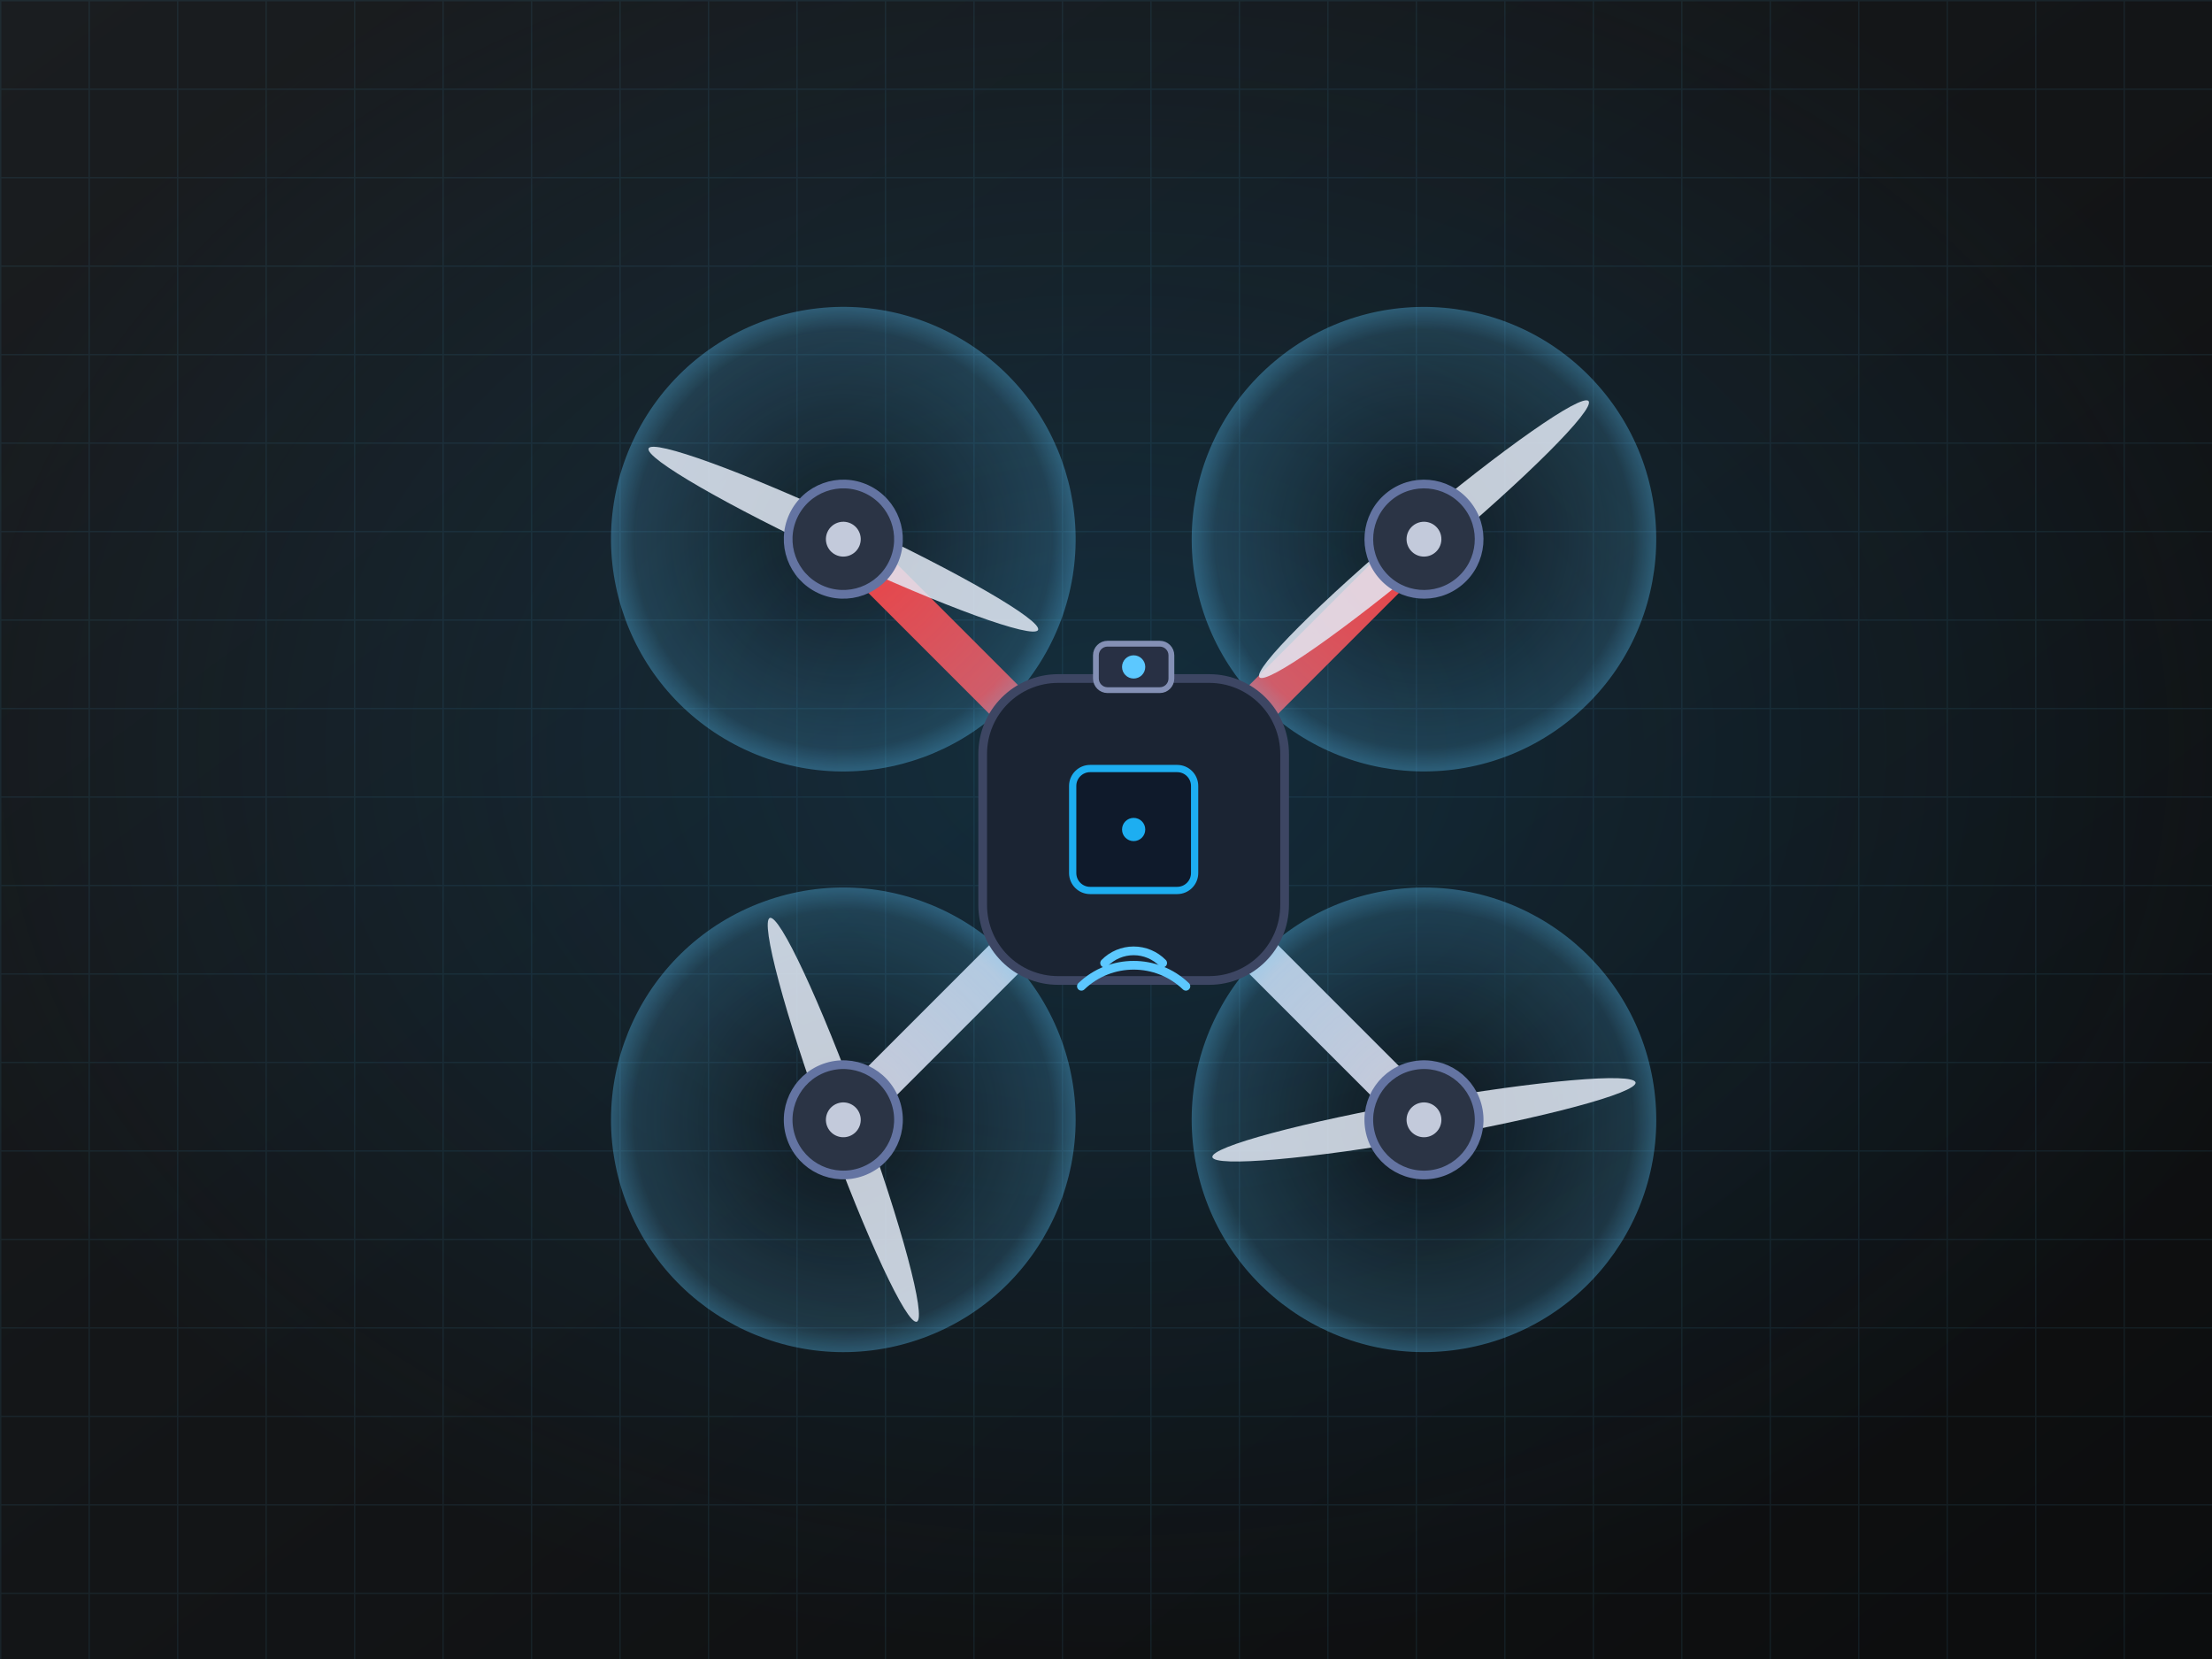
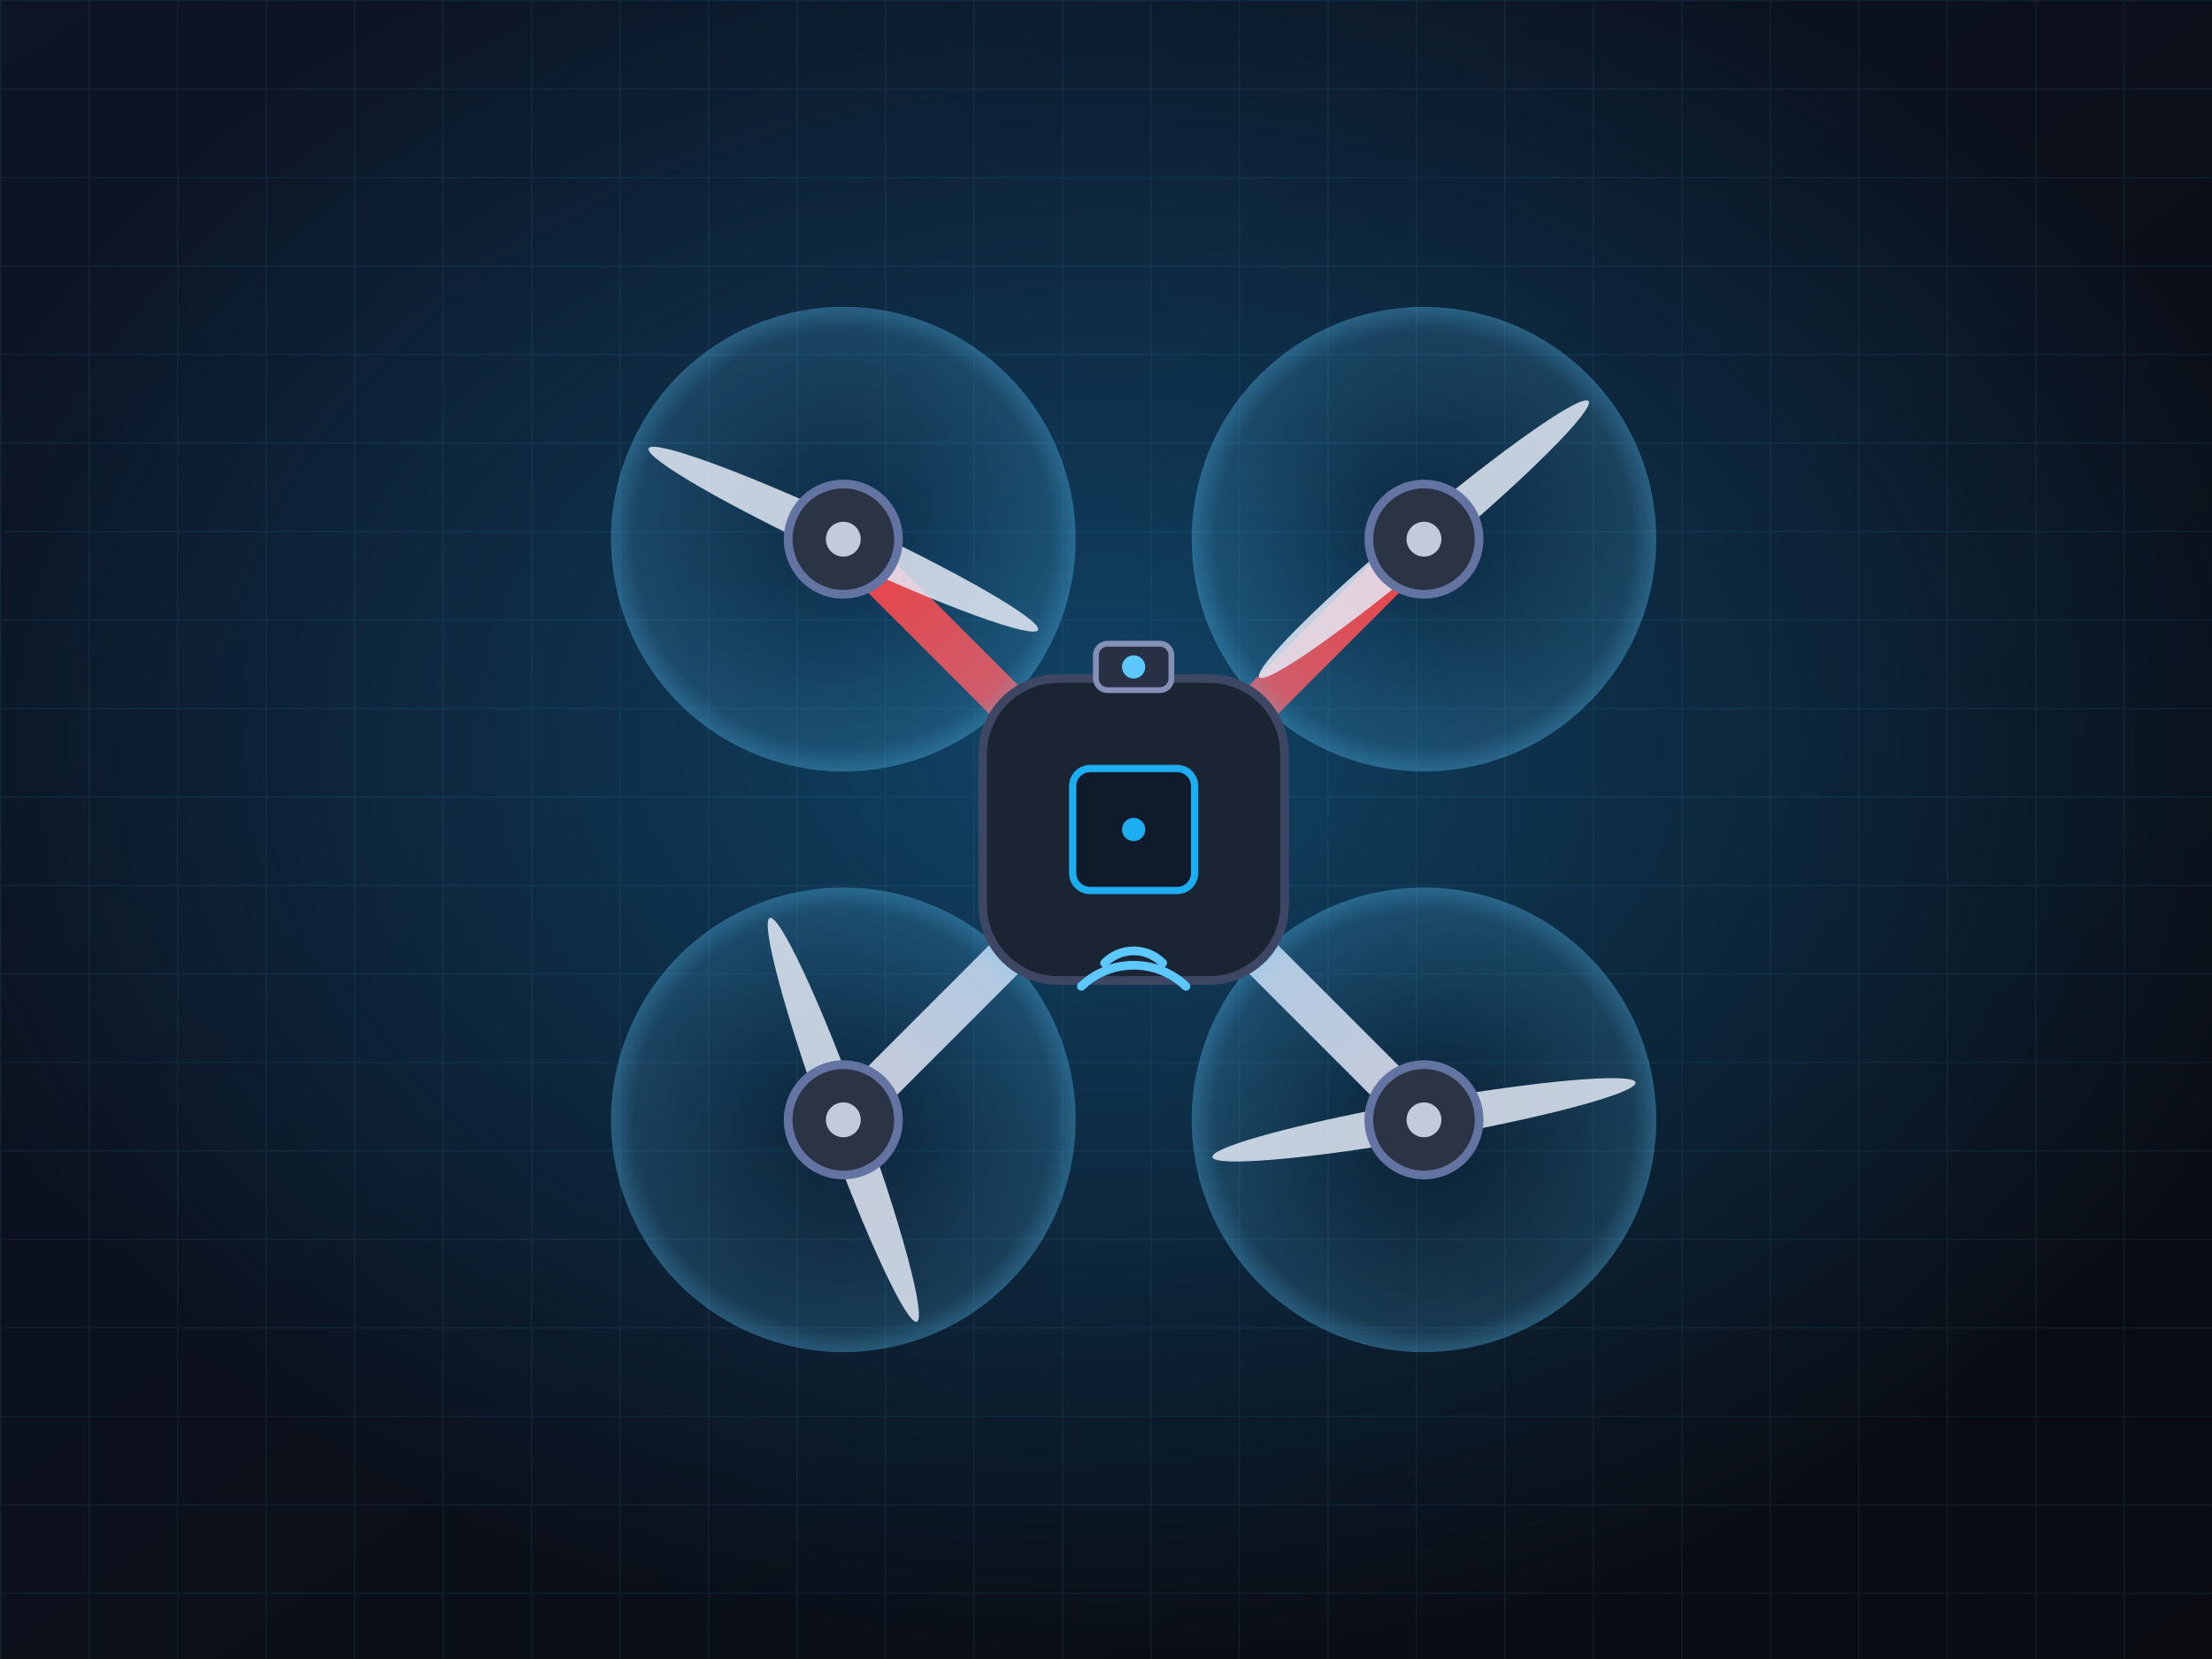
<svg xmlns="http://www.w3.org/2000/svg" viewBox="0 0 800 600">
  <defs>
    <linearGradient id="bg" x1="0" y1="0" x2="1" y2="1">
-       <stop offset="0" stop-color="#1a1d20" />
-       <stop offset="1" stop-color="#0c0d0e" />
+       <stop offset="0" stop-color="#0d1526" />
+       <stop offset="1" stop-color="#090b11" />
    </linearGradient>
    <radialGradient id="glow" cx="0.5" cy="0.45" r="0.55">
-       <stop offset="0" stop-color="#1683c2" stop-opacity="0.22" />
+       <stop offset="0" stop-color="#1683c2" stop-opacity="0.45" />
      <stop offset="1" stop-color="#1683c2" stop-opacity="0" />
    </radialGradient>
    <pattern id="grid" width="32" height="32" patternUnits="userSpaceOnUse">
      <path d="M32 0H0v32" fill="none" stroke="#5cc8ff" stroke-opacity="0.08" stroke-width="1" />
    </pattern>
    <radialGradient id="disc">
      <stop offset="0.25" stop-color="#5cc8ff" stop-opacity="0" />
      <stop offset="0.9" stop-color="#5cc8ff" stop-opacity="0.16" />
      <stop offset="1" stop-color="#5cc8ff" stop-opacity="0.35" />
    </radialGradient>
    <g id="rotor">
      <circle r="80" fill="url(#disc)" />
      <ellipse rx="74" ry="6.5" fill="#e3eaf5" fill-opacity="0.85" />
      <circle r="19" fill="#2b3445" stroke="#6474a2" stroke-width="3" />
      <circle r="6" fill="#c3cadb" />
    </g>
  </defs>
  <rect width="800" height="600" fill="url(#bg)" />
  <rect width="800" height="600" fill="url(#grid)" />
  <rect width="800" height="600" fill="url(#glow)" />
  <g transform="translate(200 90) scale(1.05)">
    <g stroke-width="14" stroke-linecap="round">
      <line x1="200" y1="200" x2="100" y2="100" stroke="#e5484d" />
      <line x1="200" y1="200" x2="300" y2="100" stroke="#e5484d" />
      <line x1="200" y1="200" x2="100" y2="300" stroke="#c3cadb" />
      <line x1="200" y1="200" x2="300" y2="300" stroke="#c3cadb" />
    </g>
    <use href="#rotor" transform="translate(100 100) rotate(25)" />
    <use href="#rotor" transform="translate(300 100) rotate(-40)" />
    <use href="#rotor" transform="translate(100 300) rotate(70)" />
    <use href="#rotor" transform="translate(300 300) rotate(-10)" />
    <rect x="148" y="148" width="104" height="104" rx="26" fill="#1b2433" stroke="#3d4663" stroke-width="3" />
    <rect x="179" y="179" width="42" height="42" rx="6" fill="#0f1a2b" stroke="#1daef1" stroke-width="2.5" />
    <circle cx="200" cy="200" r="4" fill="#1daef1" />
    <rect x="187" y="136" width="26" height="16" rx="4" fill="#283044" stroke="#8490b5" stroke-width="2" />
    <circle cx="200" cy="144" r="4" fill="#5cc8ff" />
    <g transform="translate(200 232)" fill="none" stroke="#5cc8ff" stroke-width="3" stroke-linecap="round">
      <path d="M-10 14a14 14 0 0 1 20 0" />
      <path d="M-18 22a26 26 0 0 1 36 0" />
    </g>
  </g>
</svg>
